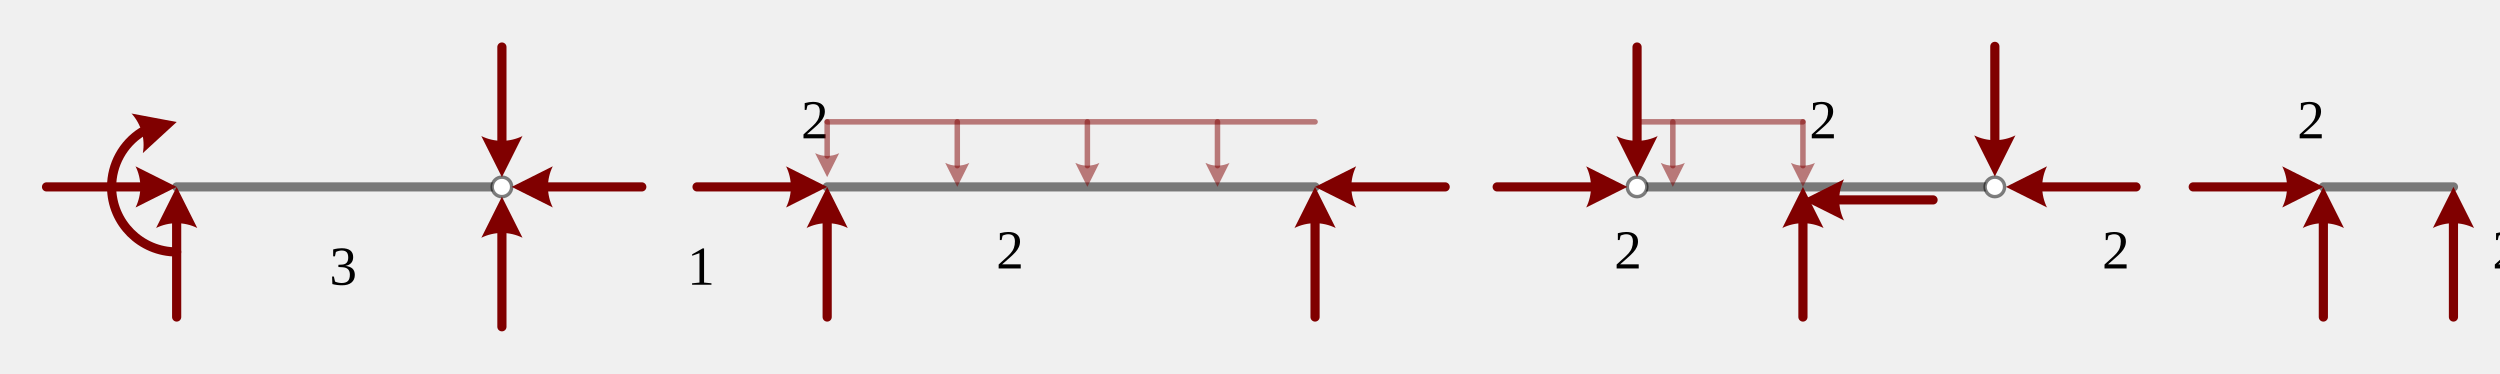
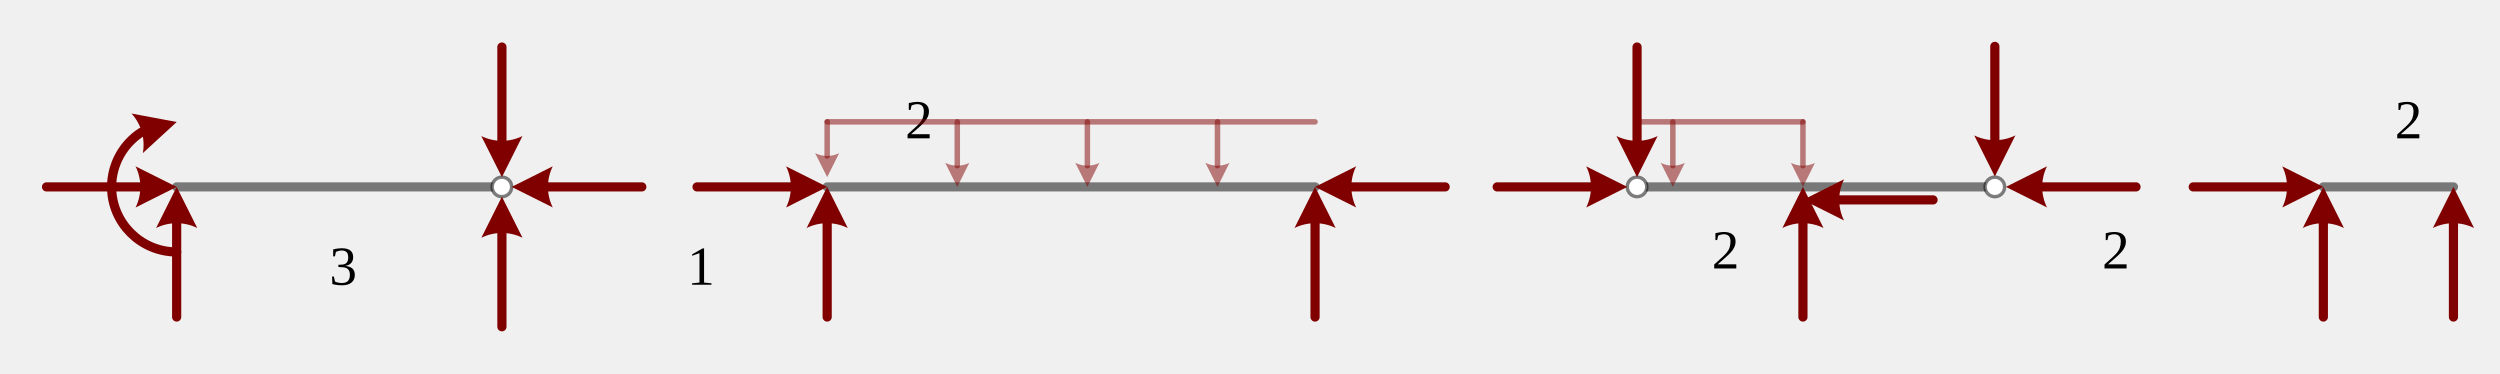
<svg xmlns="http://www.w3.org/2000/svg" xmlns:ns1="http://schemas.microsoft.com/visio/2003/SVGExtensions/" xmlns:xlink="http://www.w3.org/1999/xlink" width="7.564in" height="1.129in" viewBox="0 0 544.624 81.301" xml:space="preserve" color-interpolation-filters="sRGB" class="st12">
  <ns1:documentProperties ns1:langID="1043" ns1:metric="true" ns1:viewMarkup="false" />
  <style type="text/css">
	
		.st1 {stroke:#000000;stroke-linecap:round;stroke-linejoin:round;stroke-opacity:0.5;stroke-width:2}
		.st2 {fill:#ffffff;stroke:#000000;stroke-linecap:round;stroke-linejoin:round;stroke-opacity:0.5;stroke-width:0.75}
		.st3 {marker-start:url(#mrkr5-24);stroke:#800000;stroke-linecap:round;stroke-linejoin:round;stroke-width:2}
		.st4 {fill:#800000;fill-opacity:1;stroke:#800000;stroke-opacity:1;stroke-width:0.442}
		.st5 {marker-end:url(#mrkr5-35);stroke:#800000;stroke-linecap:round;stroke-linejoin:round;stroke-width:2}
		.st6 {fill:#800000;fill-opacity:1;stroke:#800000;stroke-opacity:1;stroke-width:0.442}
		.st7 {fill:none;stroke:none;stroke-linecap:round;stroke-linejoin:round;stroke-width:0.75}
		.st8 {fill:#000000;font-family:Times New Roman;font-size:1em}
- 		.st9 {marker-end:url(#mrkr5-151);stroke:#800000;stroke-linecap:round;stroke-linejoin:round;stroke-opacity:0.5;stroke-width:1.2}
+ 		.st9 {marker-end:url(#mrkr5-142);stroke:#800000;stroke-linecap:round;stroke-linejoin:round;stroke-opacity:0.5;stroke-width:1.2}
		.st10 {fill:#800000;fill-opacity:0.5;stroke:#800000;stroke-opacity:0.5;stroke-width:0.455}
		.st11 {stroke:#800000;stroke-linecap:round;stroke-linejoin:round;stroke-opacity:0.5;stroke-width:1.2}
		.st12 {fill:none;fill-rule:evenodd;font-size:12px;overflow:visible;stroke-linecap:square;stroke-miterlimit:3}
	
	</style>
  <defs id="Markers">
    <g id="lend5">
      <path d="M 2 1 L 0 0 L 1.981 -0.993 C 1.672 -0.365 1.673 0.373 1.985 1 " style="stroke:none" />
    </g>
    <marker id="mrkr5-24" class="st4" ns1:arrowType="5" ns1:arrowSize="2" ns1:setback="3.775" refX="3.775" orient="auto" markerUnits="strokeWidth" overflow="visible">
      <use xlink:href="#lend5" transform="scale(2.26) " />
    </marker>
    <marker id="mrkr5-35" class="st6" ns1:arrowType="5" ns1:arrowSize="2" ns1:setback="3.775" refX="-3.775" orient="auto" markerUnits="strokeWidth" overflow="visible">
      <use xlink:href="#lend5" transform="scale(-2.26,-2.26) " />
    </marker>
-     <marker id="mrkr5-151" class="st10" ns1:arrowType="5" ns1:arrowSize="0" ns1:setback="3.85" refX="-3.85" orient="auto" markerUnits="strokeWidth" overflow="visible">
+     <marker id="mrkr5-142" class="st10" ns1:arrowType="5" ns1:arrowSize="0" ns1:setback="3.85" refX="-3.85" orient="auto" markerUnits="strokeWidth" overflow="visible">
      <use xlink:href="#lend5" transform="scale(-2.2,-2.2) " />
    </marker>
  </defs>
  <g ns1:mID="0" ns1:index="1" ns1:groupContext="foregroundPage">
    <ns1:pageProperties ns1:drawingScale="0.0393701" ns1:pageScale="0.0393701" ns1:drawingUnits="24" ns1:shadowOffsetX="8.50394" ns1:shadowOffsetY="-8.50394" />
    <g id="shape81-1" ns1:mID="81" ns1:groupContext="shape" transform="translate(356.642,-40.5795)">
      <path d="M0 81.3 L77.95 81.3" class="st1" />
    </g>
    <g id="shape72-4" ns1:mID="72" ns1:groupContext="shape" transform="translate(38.4535,-40.5795)">
      <path d="M0 81.3 L70.87 81.3" class="st1" />
    </g>
    <g id="shape68-7" ns1:mID="68" ns1:groupContext="shape" transform="translate(107.194,-38.4535)">
      <ellipse cx="2.126" cy="79.175" rx="2.126" ry="2.126" class="st2" />
    </g>
    <g id="shape73-9" ns1:mID="73" ns1:groupContext="shape" transform="translate(180.186,-40.5795)">
      <path d="M0 81.3 L106.3 81.3" class="st1" />
    </g>
    <g id="shape79-12" ns1:mID="79" ns1:groupContext="shape" transform="translate(354.516,-38.4535)">
      <ellipse cx="2.126" cy="79.175" rx="2.126" ry="2.126" class="st2" />
    </g>
    <g id="shape80-14" ns1:mID="80" ns1:groupContext="shape" transform="translate(432.469,-38.4535)">
      <ellipse cx="2.126" cy="79.175" rx="2.126" ry="2.126" class="st2" />
    </g>
    <g id="shape82-16" ns1:mID="82" ns1:groupContext="shape" transform="translate(506.17,-40.5795) rotate(4.65288E-05)">
      <path d="M0 81.3 L28.35 81.3" class="st1" />
    </g>
    <g id="shape83-19" ns1:mID="83" ns1:groupContext="shape" transform="translate(119.754,40.7212) rotate(90)">
      <path d="M7.55 81.3 L7.91 81.3 L28.35 81.3" class="st3" />
    </g>
    <g id="shape84-25" ns1:mID="84" ns1:groupContext="shape" transform="translate(38.4535,122.022) rotate(180)">
      <path d="M7.55 81.3 L7.91 81.3 L28.35 81.3" class="st3" />
    </g>
    <g id="shape85-30" ns1:mID="85" ns1:groupContext="shape" transform="translate(-42.8472,54.8944) rotate(-90)">
      <path d="M-0 81.3 A14.173 14.173 0 0 1 14.17 67.13 A14.173 14.173 0 0 1 26.14 73.7 L26.24 74.05" class="st5" />
    </g>
    <g id="shape87-36" ns1:mID="87" ns1:groupContext="shape" transform="translate(180.186,122.022) rotate(180)">
      <path d="M7.55 81.3 L7.91 81.3 L28.35 81.3" class="st3" />
    </g>
    <g id="shape89-41" ns1:mID="89" ns1:groupContext="shape" transform="translate(190.62,42.8472) rotate(90)">
      <path d="M7.55 81.3 L7.91 81.3 L28.35 81.3" class="st3" />
    </g>
    <g id="shape90-46" ns1:mID="90" ns1:groupContext="shape" transform="translate(111.446,-40.5795)">
      <path d="M7.55 81.3 L7.91 81.3 L28.35 81.3" class="st3" />
    </g>
    <g id="shape92-51" ns1:mID="92" ns1:groupContext="shape" transform="translate(28.019,38.5952) rotate(-90)">
      <path d="M7.55 81.3 L7.91 81.3 L28.35 81.3" class="st3" />
    </g>
    <g id="shape93-56" ns1:mID="93" ns1:groupContext="shape" transform="translate(261.486,40.7212) rotate(90)">
      <path d="M7.55 81.3 L7.91 81.3 L28.35 81.3" class="st3" />
    </g>
    <g id="shape94-61" ns1:mID="94" ns1:groupContext="shape" transform="translate(367.786,40.7212) rotate(90)">
      <path d="M7.55 81.3 L7.91 81.3 L28.35 81.3" class="st3" />
    </g>
    <g id="shape95-66" ns1:mID="95" ns1:groupContext="shape" transform="translate(286.485,-40.5795)">
      <path d="M7.55 81.3 L7.91 81.3 L28.35 81.3" class="st3" />
    </g>
    <g id="shape96-71" ns1:mID="96" ns1:groupContext="shape" transform="translate(354.516,122.022) rotate(180)">
      <path d="M7.55 81.3 L7.91 81.3 L28.35 81.3" class="st3" />
    </g>
    <g id="shape97-76" ns1:mID="97" ns1:groupContext="shape" transform="translate(275.342,38.5952) rotate(-90)">
      <path d="M7.55 81.3 L7.91 81.3 L28.35 81.3" class="st3" />
    </g>
    <g id="shape98-81" ns1:mID="98" ns1:groupContext="shape" transform="translate(474.085,40.7212) rotate(90)">
      <path d="M7.55 81.3 L7.91 81.3 L28.35 81.3" class="st3" />
    </g>
    <g id="shape99-86" ns1:mID="99" ns1:groupContext="shape" transform="translate(392.784,-37.7448)">
      <path d="M7.55 81.3 L7.91 81.3 L28.35 81.3" class="st3" />
    </g>
    <g id="shape100-91" ns1:mID="100" ns1:groupContext="shape" transform="translate(437.005,-40.5795)">
      <path d="M7.55 81.3 L7.91 81.3 L28.35 81.3" class="st3" />
    </g>
    <g id="shape101-96" ns1:mID="101" ns1:groupContext="shape" transform="translate(353.295,38.4535) rotate(-90)">
      <path d="M7.55 81.3 L7.91 81.3 L28.35 81.3" class="st3" />
    </g>
    <g id="shape102-101" ns1:mID="102" ns1:groupContext="shape" transform="translate(506.17,122.022) rotate(180)">
      <path d="M7.55 81.3 L7.91 81.3 L28.35 81.3" class="st3" />
    </g>
    <g id="shape103-106" ns1:mID="103" ns1:groupContext="shape" transform="translate(587.471,40.7212) rotate(90)">
      <path d="M7.55 81.3 L7.91 81.3 L28.35 81.3" class="st3" />
    </g>
    <g id="shape104-111" ns1:mID="104" ns1:groupContext="shape" transform="translate(615.817,40.7212) rotate(90)">
      <path d="M7.55 81.3 L7.91 81.3 L28.35 81.3" class="st3" />
    </g>
    <g id="shape105-116" ns1:mID="105" ns1:groupContext="shape" transform="translate(13.6503,-15.7763)">
      <ns1:textBlock ns1:margins="rect(4,4,4,4)" ns1:tabSpace="42.5197" />
      <ns1:textRect cx="7.087" cy="74.214" width="14.18" height="14.173" />
      <rect x="0" y="67.127" width="14.173" height="14.173" class="st7" />
      <text x="4.09" y="77.81" class="st8" ns1:langID="1043">
        <ns1:paragraph ns1:horizAlign="1" />
        <ns1:tabList />3</text>
    </g>
    <g id="shape106-119" ns1:mID="106" ns1:groupContext="shape" transform="translate(91.6031,-15.7763)">
      <ns1:textBlock ns1:margins="rect(4,4,4,4)" ns1:tabSpace="42.5197" />
      <ns1:textRect cx="7.087" cy="74.214" width="14.18" height="14.173" />
      <rect x="0" y="67.127" width="14.173" height="14.173" class="st7" />
      <text x="4.09" y="77.81" class="st8" ns1:langID="1043">
        <ns1:paragraph ns1:horizAlign="1" />
        <ns1:tabList />1</text>
    </g>
-     <g id="shape107-122" ns1:mID="107" ns1:groupContext="shape" transform="translate(116.406,-47.6661)">
+     <g id="shape107-122" ns1:mID="107" ns1:groupContext="shape" transform="translate(139.083,-47.6661)">
      <ns1:textBlock ns1:margins="rect(4,4,4,4)" ns1:tabSpace="42.5197" />
      <ns1:textRect cx="7.087" cy="74.214" width="14.18" height="14.173" />
      <rect x="0" y="67.127" width="14.173" height="14.173" class="st7" />
      <text x="4.09" y="77.81" class="st8" ns1:langID="1043">
        <ns1:paragraph ns1:horizAlign="1" />
        <ns1:tabList />2</text>
    </g>
-     <g id="shape108-125" ns1:mID="108" ns1:groupContext="shape" transform="translate(158.926,-19.3196)">
+     <g id="shape109-125" ns1:mID="109" ns1:groupContext="shape" transform="translate(314.831,-19.3196)">
      <ns1:textBlock ns1:margins="rect(4,4,4,4)" ns1:tabSpace="42.5197" />
      <ns1:textRect cx="7.087" cy="74.214" width="14.18" height="14.173" />
      <rect x="0" y="67.127" width="14.173" height="14.173" class="st7" />
      <text x="4.09" y="77.81" class="st8" ns1:langID="1043">
        <ns1:paragraph ns1:horizAlign="1" />
        <ns1:tabList />2</text>
    </g>
-     <g id="shape109-128" ns1:mID="109" ns1:groupContext="shape" transform="translate(293.572,-19.3196)">
+     <g id="shape111-128" ns1:mID="111" ns1:groupContext="shape" transform="translate(399.871,-19.3196)">
      <ns1:textBlock ns1:margins="rect(4,4,4,4)" ns1:tabSpace="42.5197" />
      <ns1:textRect cx="7.087" cy="74.214" width="14.18" height="14.173" />
      <rect x="0" y="67.127" width="14.173" height="14.173" class="st7" />
      <text x="4.09" y="77.81" class="st8" ns1:langID="1043">
        <ns1:paragraph ns1:horizAlign="1" />
        <ns1:tabList />2</text>
    </g>
-     <g id="shape110-131" ns1:mID="110" ns1:groupContext="shape" transform="translate(336.091,-47.6661)">
+     <g id="shape112-131" ns1:mID="112" ns1:groupContext="shape" transform="translate(463.65,-47.6661)">
      <ns1:textBlock ns1:margins="rect(4,4,4,4)" ns1:tabSpace="42.5197" />
      <ns1:textRect cx="7.087" cy="74.214" width="14.18" height="14.173" />
      <rect x="0" y="67.127" width="14.173" height="14.173" class="st7" />
      <text x="4.09" y="77.81" class="st8" ns1:langID="1043">
        <ns1:paragraph ns1:horizAlign="1" />
        <ns1:tabList />2</text>
    </g>
-     <g id="shape111-134" ns1:mID="111" ns1:groupContext="shape" transform="translate(399.871,-19.3196)">
-       <ns1:textBlock ns1:margins="rect(4,4,4,4)" ns1:tabSpace="42.5197" />
-       <ns1:textRect cx="7.087" cy="74.214" width="14.18" height="14.173" />
-       <rect x="0" y="67.127" width="14.173" height="14.173" class="st7" />
-       <text x="4.09" y="77.81" class="st8" ns1:langID="1043">
-         <ns1:paragraph ns1:horizAlign="1" />
-         <ns1:tabList />2</text>
-     </g>
-     <g id="shape112-137" ns1:mID="112" ns1:groupContext="shape" transform="translate(442.391,-47.6661)">
-       <ns1:textBlock ns1:margins="rect(4,4,4,4)" ns1:tabSpace="42.5197" />
-       <ns1:textRect cx="7.087" cy="74.214" width="14.18" height="14.173" />
-       <rect x="0" y="67.127" width="14.173" height="14.173" class="st7" />
-       <text x="4.09" y="77.81" class="st8" ns1:langID="1043">
-         <ns1:paragraph ns1:horizAlign="1" />
-         <ns1:tabList />2</text>
-     </g>
-     <g id="shape113-140" ns1:mID="113" ns1:groupContext="shape" transform="translate(484.91,-19.3196)">
-       <ns1:textBlock ns1:margins="rect(4,4,4,4)" ns1:tabSpace="42.5197" />
-       <ns1:textRect cx="7.087" cy="74.214" width="14.18" height="14.173" />
-       <rect x="0" y="67.127" width="14.173" height="14.173" class="st7" />
-       <text x="4.09" y="77.81" class="st8" ns1:langID="1043">
-         <ns1:paragraph ns1:horizAlign="1" />
-         <ns1:tabList />2</text>
-     </g>
-     <g id="shape114-143" ns1:mID="114" ns1:groupContext="shape" transform="translate(520.343,-19.3196)">
+     <g id="shape114-134" ns1:mID="114" ns1:groupContext="shape" transform="translate(520.343,-19.3196)">
      <ns1:textBlock ns1:margins="rect(4,4,4,4)" ns1:tabSpace="42.5197" />
      <ns1:textRect cx="7.087" cy="74.214" width="14.18" height="14.173" />
      <rect x="0" y="67.127" width="14.173" height="14.173" class="st7" />
      <text x="4.09" y="77.81" class="st8" ns1:langID="1043">
        <ns1:paragraph ns1:horizAlign="1" />
        <ns1:tabList />1</text>
    </g>
-     <g id="shape170-146" ns1:mID="170" ns1:groupContext="shape" transform="translate(261.486,26.548) rotate(90)">
+     <g id="shape170-137" ns1:mID="170" ns1:groupContext="shape" transform="translate(261.486,26.548) rotate(90)">
      <path d="M0 81.3 L7.43 81.3" class="st9" />
    </g>
-     <g id="shape171-152" ns1:mID="171" ns1:groupContext="shape" transform="translate(289.833,26.548) rotate(90)">
+     <g id="shape171-143" ns1:mID="171" ns1:groupContext="shape" transform="translate(289.833,26.548) rotate(90)">
      <path d="M0 81.3 L9.55 81.3" class="st9" />
    </g>
-     <g id="shape172-157" ns1:mID="172" ns1:groupContext="shape" transform="translate(318.179,26.548) rotate(90)">
+     <g id="shape172-148" ns1:mID="172" ns1:groupContext="shape" transform="translate(318.179,26.548) rotate(90)">
      <path d="M0 81.3 L9.55 81.3" class="st9" />
    </g>
-     <g id="shape173-162" ns1:mID="173" ns1:groupContext="shape" transform="translate(346.526,26.548) rotate(90)">
+     <g id="shape173-153" ns1:mID="173" ns1:groupContext="shape" transform="translate(346.526,26.548) rotate(90)">
      <path d="M0 81.3 L9.55 81.3" class="st9" />
    </g>
-     <g id="shape174-167" ns1:mID="174" ns1:groupContext="shape" transform="translate(180.186,-54.7527)">
+     <g id="shape174-158" ns1:mID="174" ns1:groupContext="shape" transform="translate(180.186,-54.7527)">
      <path d="M0 81.3 L106.3 81.3" class="st11" />
    </g>
-     <g id="shape176-170" ns1:mID="176" ns1:groupContext="shape" transform="translate(357.351,-54.7527)">
+     <g id="shape176-161" ns1:mID="176" ns1:groupContext="shape" transform="translate(357.351,-54.7527)">
      <path d="M0 81.3 L35.43 81.3" class="st11" />
    </g>
-     <g id="shape177-173" ns1:mID="177" ns1:groupContext="shape" transform="translate(474.085,26.548) rotate(90)">
+     <g id="shape177-164" ns1:mID="177" ns1:groupContext="shape" transform="translate(474.085,26.548) rotate(90)">
      <path d="M0 81.3 L9.55 81.3" class="st9" />
    </g>
-     <g id="shape178-178" ns1:mID="178" ns1:groupContext="shape" transform="translate(445.738,26.548) rotate(90)">
+     <g id="shape178-169" ns1:mID="178" ns1:groupContext="shape" transform="translate(445.738,26.548) rotate(90)">
      <path d="M0 81.3 L9.55 81.3" class="st9" />
    </g>
  </g>
</svg>
